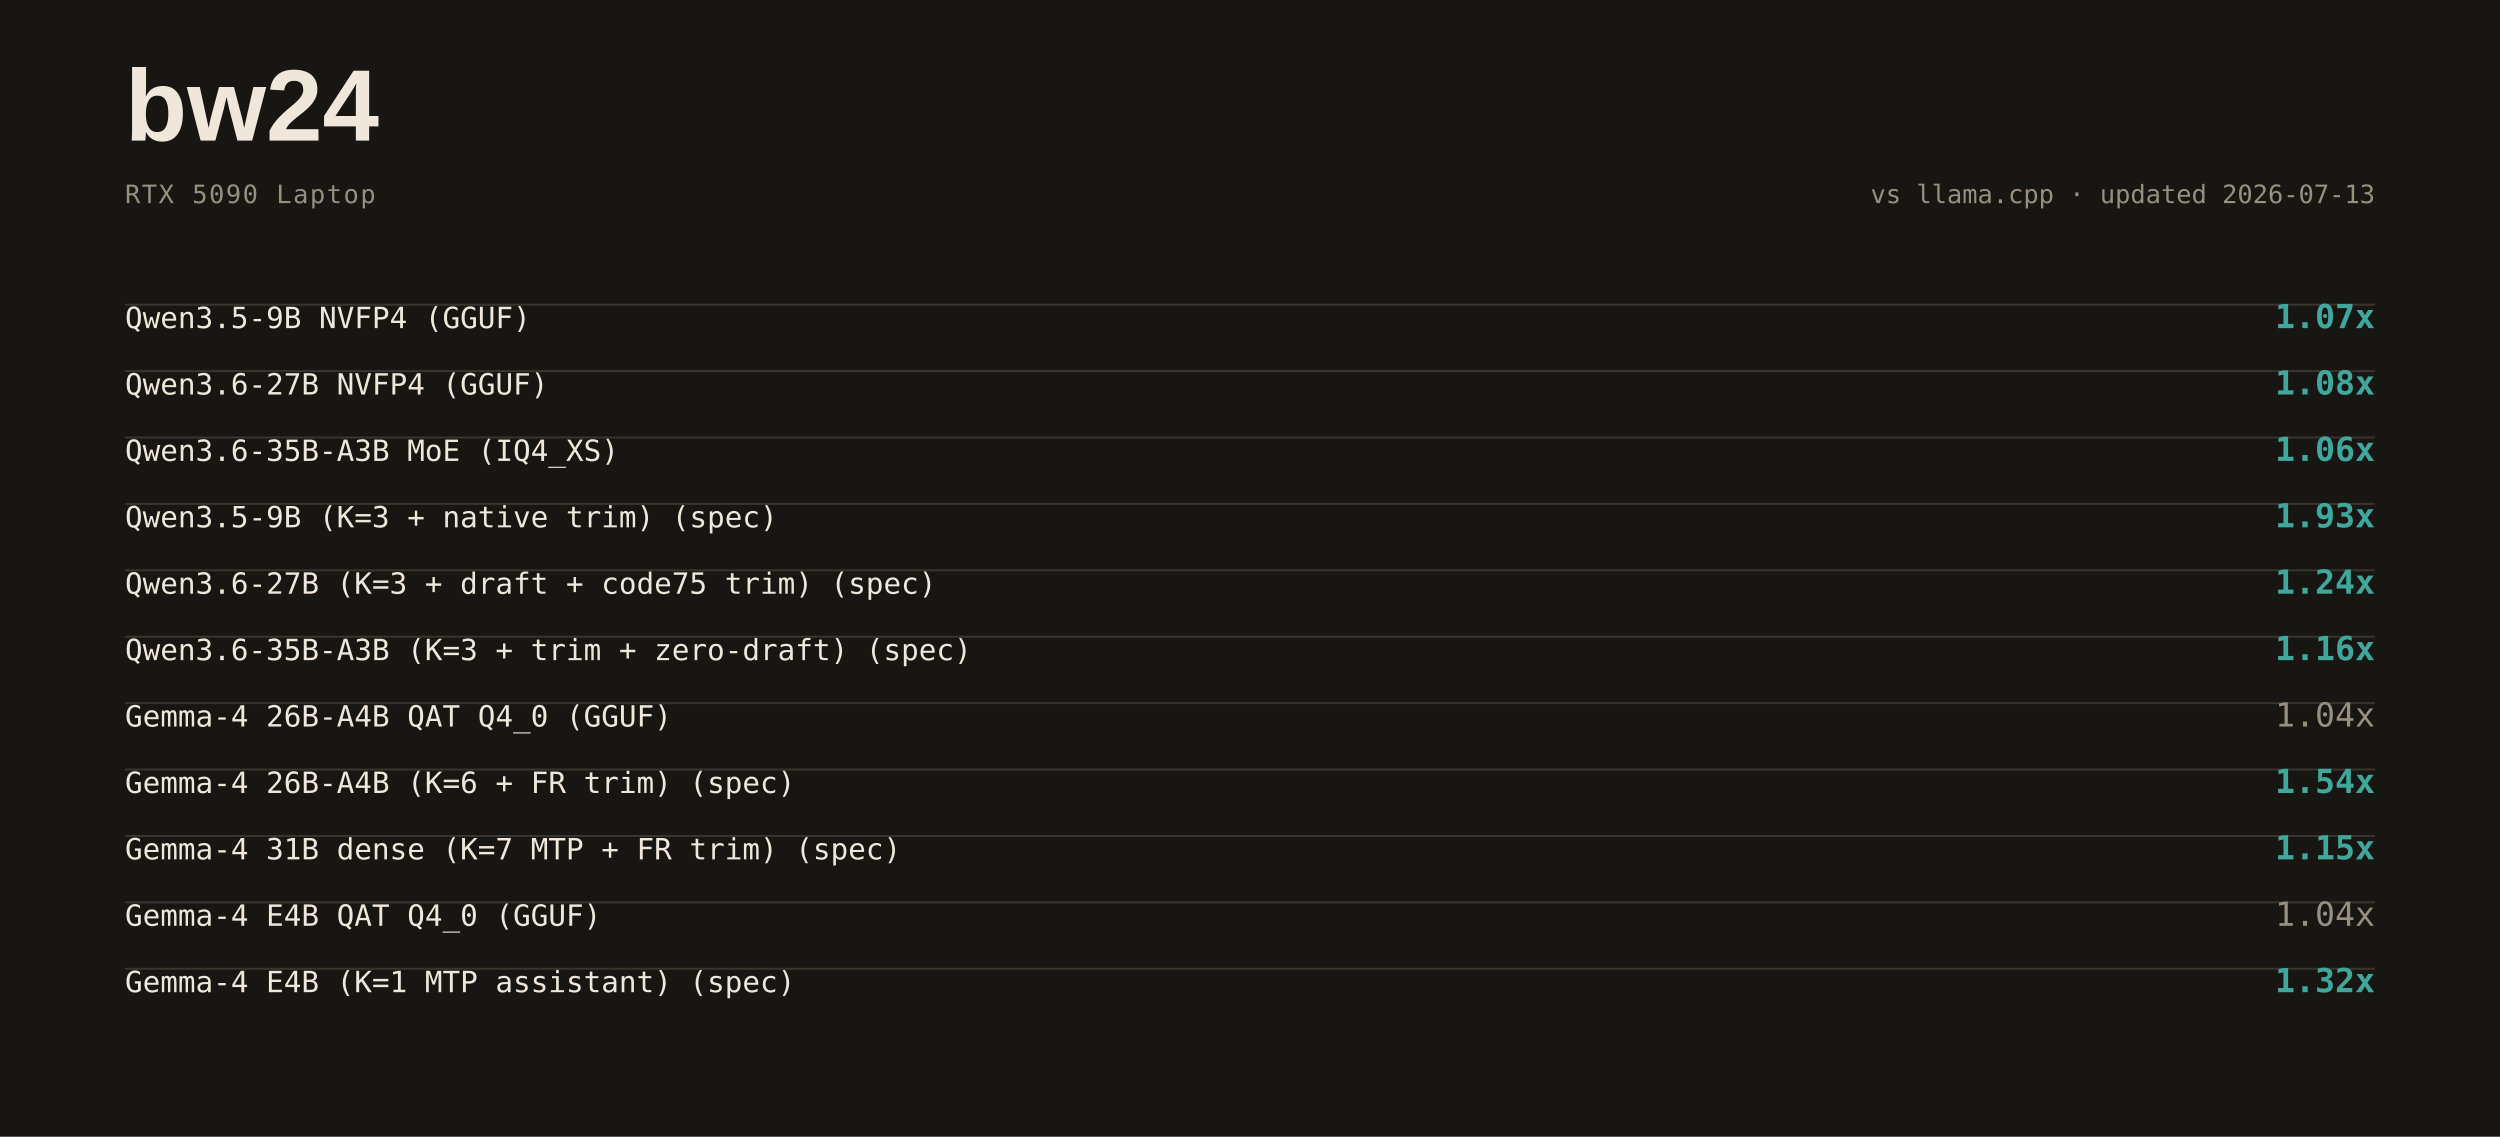
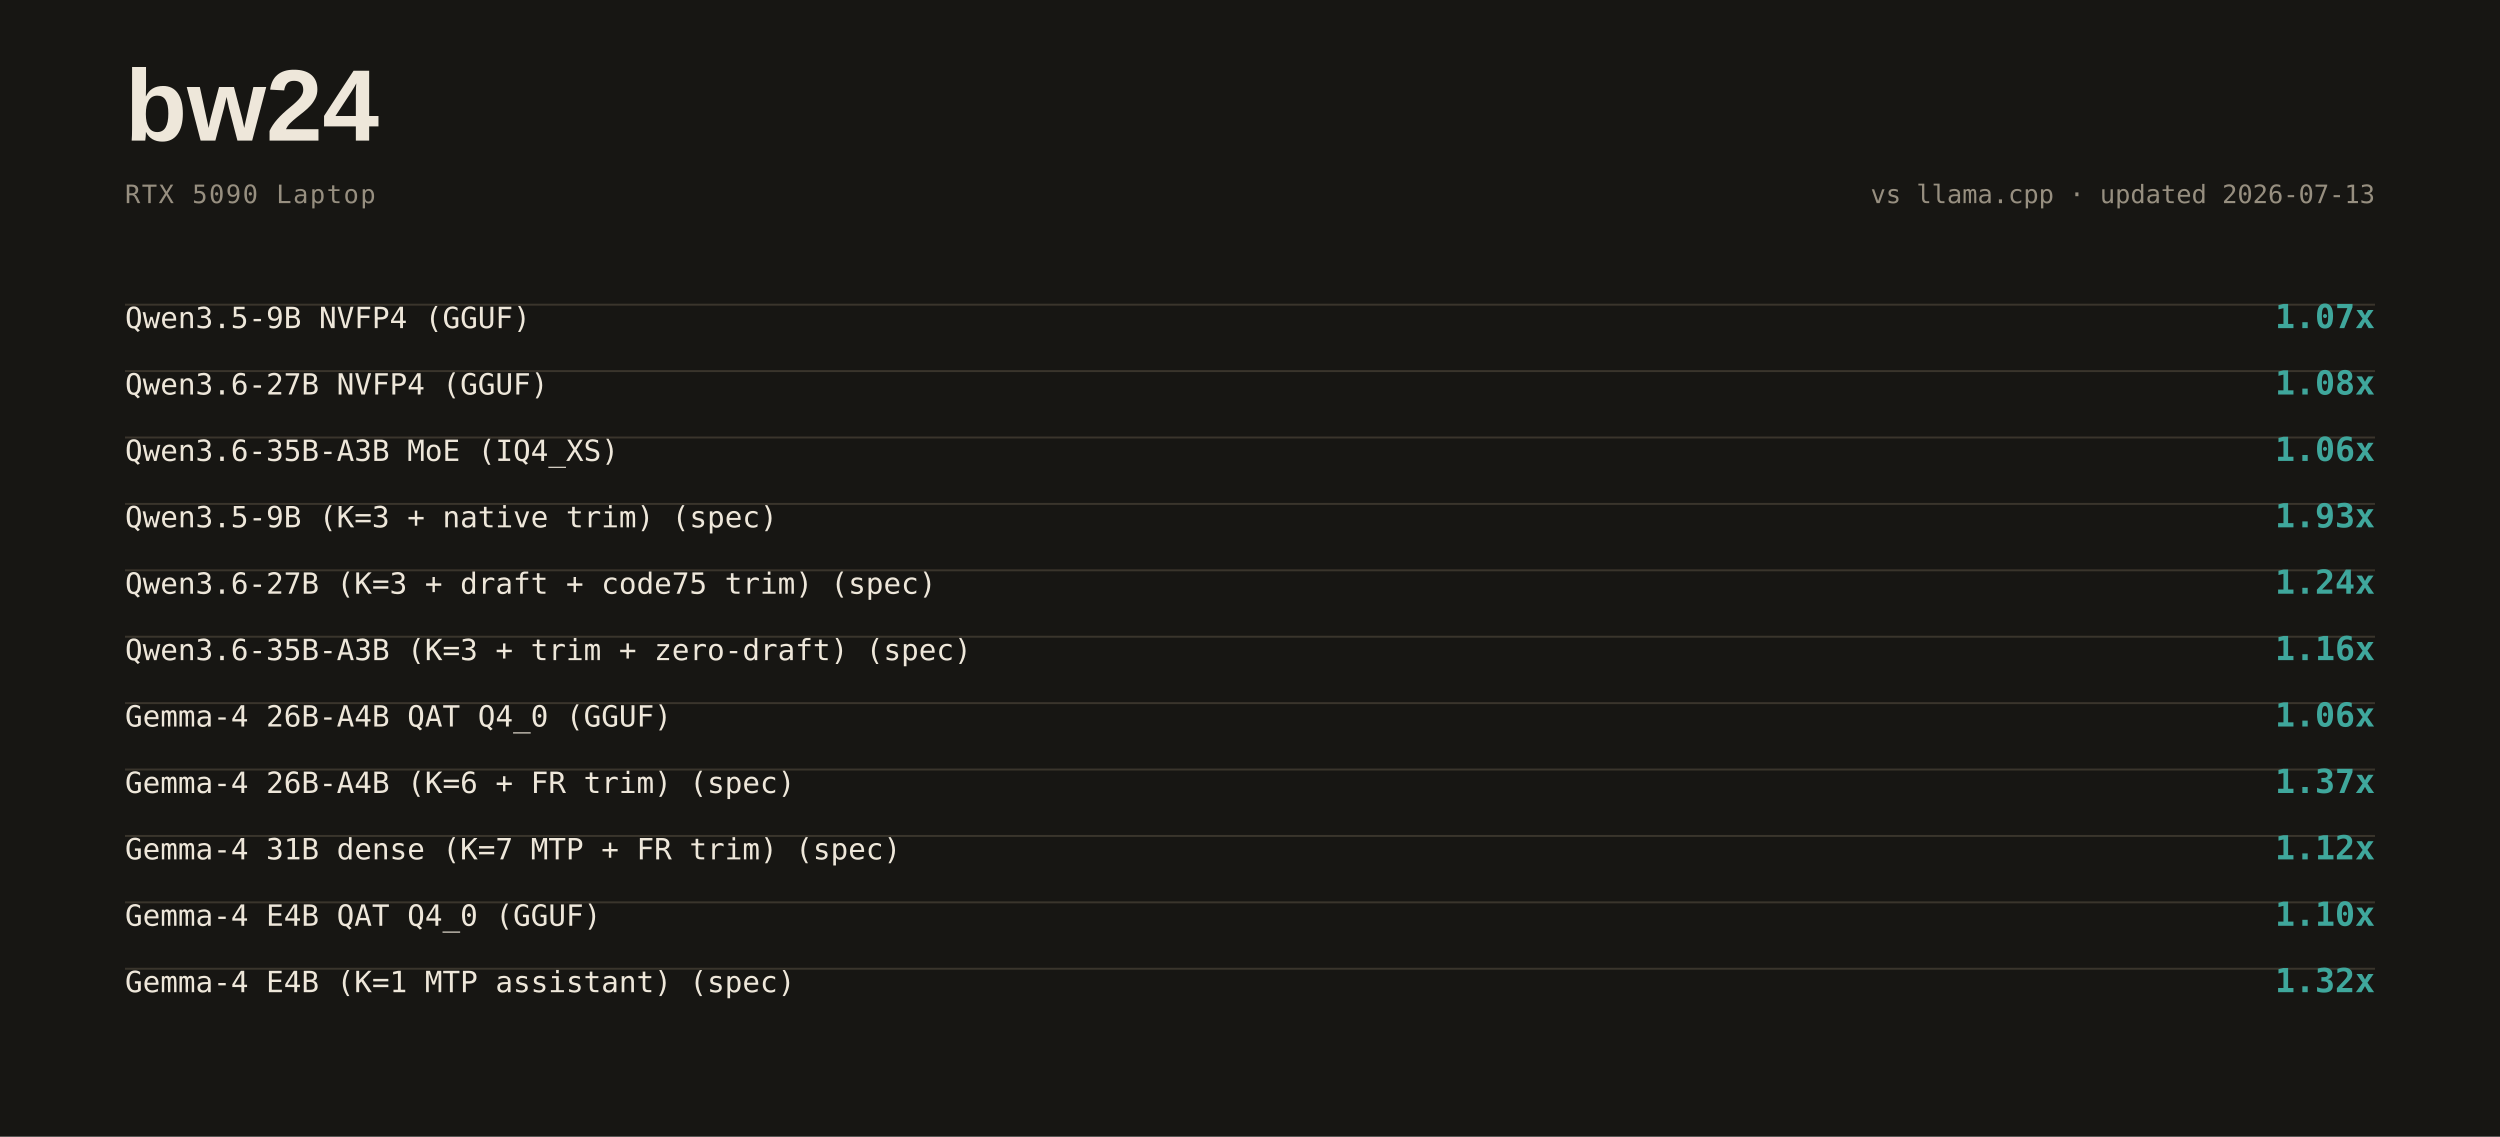
<svg xmlns="http://www.w3.org/2000/svg" width="1280" height="582" viewBox="0 0 1280 582">
  <rect width="1280" height="582" fill="#171613" />
  <text x="64" y="72" font-family="ui-sans-serif,Arial,sans-serif" font-weight="800" font-size="52" fill="#eee7da">bw24</text>
  <text x="64" y="104" font-family="ui-monospace,SFMono-Regular,Consolas,monospace" font-size="13" letter-spacing="0.06em" fill="#978f80">RTX 5090 Laptop</text>
  <text x="1216" y="104" text-anchor="end" font-family="ui-monospace,SFMono-Regular,Consolas,monospace" font-size="13" fill="#978f80">vs llama.cpp · updated 2026-07-13</text>
  <line x1="64" y1="156" x2="1216" y2="156" stroke="#3a352c" stroke-width="1" />
  <text x="64" y="168" font-family="ui-monospace,SFMono-Regular,Consolas,monospace" font-size="15" fill="#eee7da">Qwen3.5-9B NVFP4 (GGUF)</text>
  <text x="1216" y="168" text-anchor="end" font-family="ui-monospace,SFMono-Regular,Consolas,monospace" font-size="17" font-weight="700" fill="#3fa79c">1.07x</text>
  <line x1="64" y1="190" x2="1216" y2="190" stroke="#3a352c" stroke-width="1" />
  <text x="64" y="202" font-family="ui-monospace,SFMono-Regular,Consolas,monospace" font-size="15" fill="#eee7da">Qwen3.6-27B NVFP4 (GGUF)</text>
  <text x="1216" y="202" text-anchor="end" font-family="ui-monospace,SFMono-Regular,Consolas,monospace" font-size="17" font-weight="700" fill="#3fa79c">1.08x</text>
  <line x1="64" y1="224" x2="1216" y2="224" stroke="#3a352c" stroke-width="1" />
  <text x="64" y="236" font-family="ui-monospace,SFMono-Regular,Consolas,monospace" font-size="15" fill="#eee7da">Qwen3.6-35B-A3B MoE (IQ4_XS)</text>
  <text x="1216" y="236" text-anchor="end" font-family="ui-monospace,SFMono-Regular,Consolas,monospace" font-size="17" font-weight="700" fill="#3fa79c">1.06x</text>
  <line x1="64" y1="258" x2="1216" y2="258" stroke="#3a352c" stroke-width="1" />
  <text x="64" y="270" font-family="ui-monospace,SFMono-Regular,Consolas,monospace" font-size="15" fill="#eee7da">Qwen3.5-9B (K=3 + native trim) (spec)</text>
  <text x="1216" y="270" text-anchor="end" font-family="ui-monospace,SFMono-Regular,Consolas,monospace" font-size="17" font-weight="700" fill="#3fa79c">1.93x</text>
  <line x1="64" y1="292" x2="1216" y2="292" stroke="#3a352c" stroke-width="1" />
  <text x="64" y="304" font-family="ui-monospace,SFMono-Regular,Consolas,monospace" font-size="15" fill="#eee7da">Qwen3.6-27B (K=3 + draft + code75 trim) (spec)</text>
  <text x="1216" y="304" text-anchor="end" font-family="ui-monospace,SFMono-Regular,Consolas,monospace" font-size="17" font-weight="700" fill="#3fa79c">1.24x</text>
  <line x1="64" y1="326" x2="1216" y2="326" stroke="#3a352c" stroke-width="1" />
  <text x="64" y="338" font-family="ui-monospace,SFMono-Regular,Consolas,monospace" font-size="15" fill="#eee7da">Qwen3.6-35B-A3B (K=3 + trim + zero-draft) (spec)</text>
  <text x="1216" y="338" text-anchor="end" font-family="ui-monospace,SFMono-Regular,Consolas,monospace" font-size="17" font-weight="700" fill="#3fa79c">1.16x</text>
  <line x1="64" y1="360" x2="1216" y2="360" stroke="#3a352c" stroke-width="1" />
  <text x="64" y="372" font-family="ui-monospace,SFMono-Regular,Consolas,monospace" font-size="15" fill="#eee7da">Gemma-4 26B-A4B QAT Q4_0 (GGUF)</text>
-   <text x="1216" y="372" text-anchor="end" font-family="ui-monospace,SFMono-Regular,Consolas,monospace" font-size="17" font-weight="500" fill="#978f80">1.04x</text>
+   <text x="1216" y="372" text-anchor="end" font-family="ui-monospace,SFMono-Regular,Consolas,monospace" font-size="17" font-weight="700" fill="#3fa79c">1.06x</text>
  <line x1="64" y1="394" x2="1216" y2="394" stroke="#3a352c" stroke-width="1" />
  <text x="64" y="406" font-family="ui-monospace,SFMono-Regular,Consolas,monospace" font-size="15" fill="#eee7da">Gemma-4 26B-A4B (K=6 + FR trim) (spec)</text>
-   <text x="1216" y="406" text-anchor="end" font-family="ui-monospace,SFMono-Regular,Consolas,monospace" font-size="17" font-weight="700" fill="#3fa79c">1.54x</text>
+   <text x="1216" y="406" text-anchor="end" font-family="ui-monospace,SFMono-Regular,Consolas,monospace" font-size="17" font-weight="700" fill="#3fa79c">1.37x</text>
  <line x1="64" y1="428" x2="1216" y2="428" stroke="#3a352c" stroke-width="1" />
  <text x="64" y="440" font-family="ui-monospace,SFMono-Regular,Consolas,monospace" font-size="15" fill="#eee7da">Gemma-4 31B dense (K=7 MTP + FR trim) (spec)</text>
-   <text x="1216" y="440" text-anchor="end" font-family="ui-monospace,SFMono-Regular,Consolas,monospace" font-size="17" font-weight="700" fill="#3fa79c">1.15x</text>
+   <text x="1216" y="440" text-anchor="end" font-family="ui-monospace,SFMono-Regular,Consolas,monospace" font-size="17" font-weight="700" fill="#3fa79c">1.12x</text>
  <line x1="64" y1="462" x2="1216" y2="462" stroke="#3a352c" stroke-width="1" />
  <text x="64" y="474" font-family="ui-monospace,SFMono-Regular,Consolas,monospace" font-size="15" fill="#eee7da">Gemma-4 E4B QAT Q4_0 (GGUF)</text>
-   <text x="1216" y="474" text-anchor="end" font-family="ui-monospace,SFMono-Regular,Consolas,monospace" font-size="17" font-weight="500" fill="#978f80">1.04x</text>
+   <text x="1216" y="474" text-anchor="end" font-family="ui-monospace,SFMono-Regular,Consolas,monospace" font-size="17" font-weight="700" fill="#3fa79c">1.10x</text>
  <line x1="64" y1="496" x2="1216" y2="496" stroke="#3a352c" stroke-width="1" />
  <text x="64" y="508" font-family="ui-monospace,SFMono-Regular,Consolas,monospace" font-size="15" fill="#eee7da">Gemma-4 E4B (K=1 MTP assistant) (spec)</text>
  <text x="1216" y="508" text-anchor="end" font-family="ui-monospace,SFMono-Regular,Consolas,monospace" font-size="17" font-weight="700" fill="#3fa79c">1.32x</text>
</svg>
